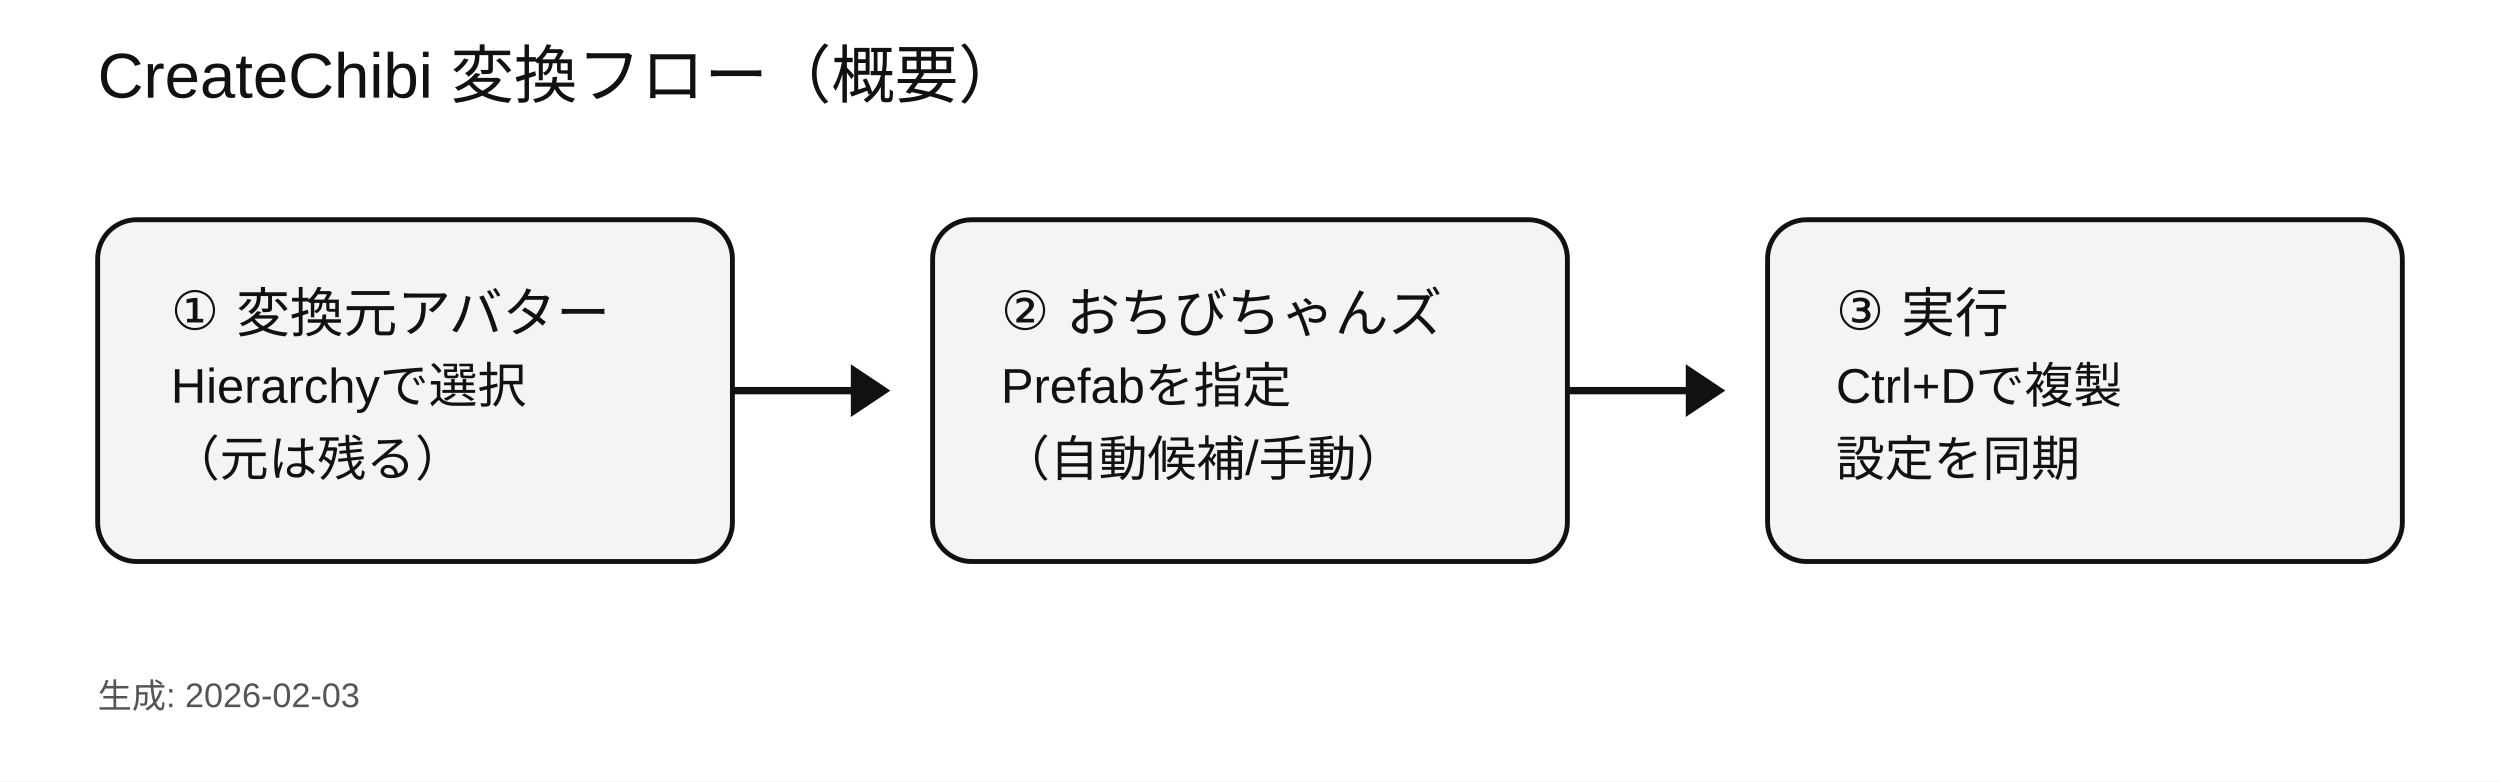
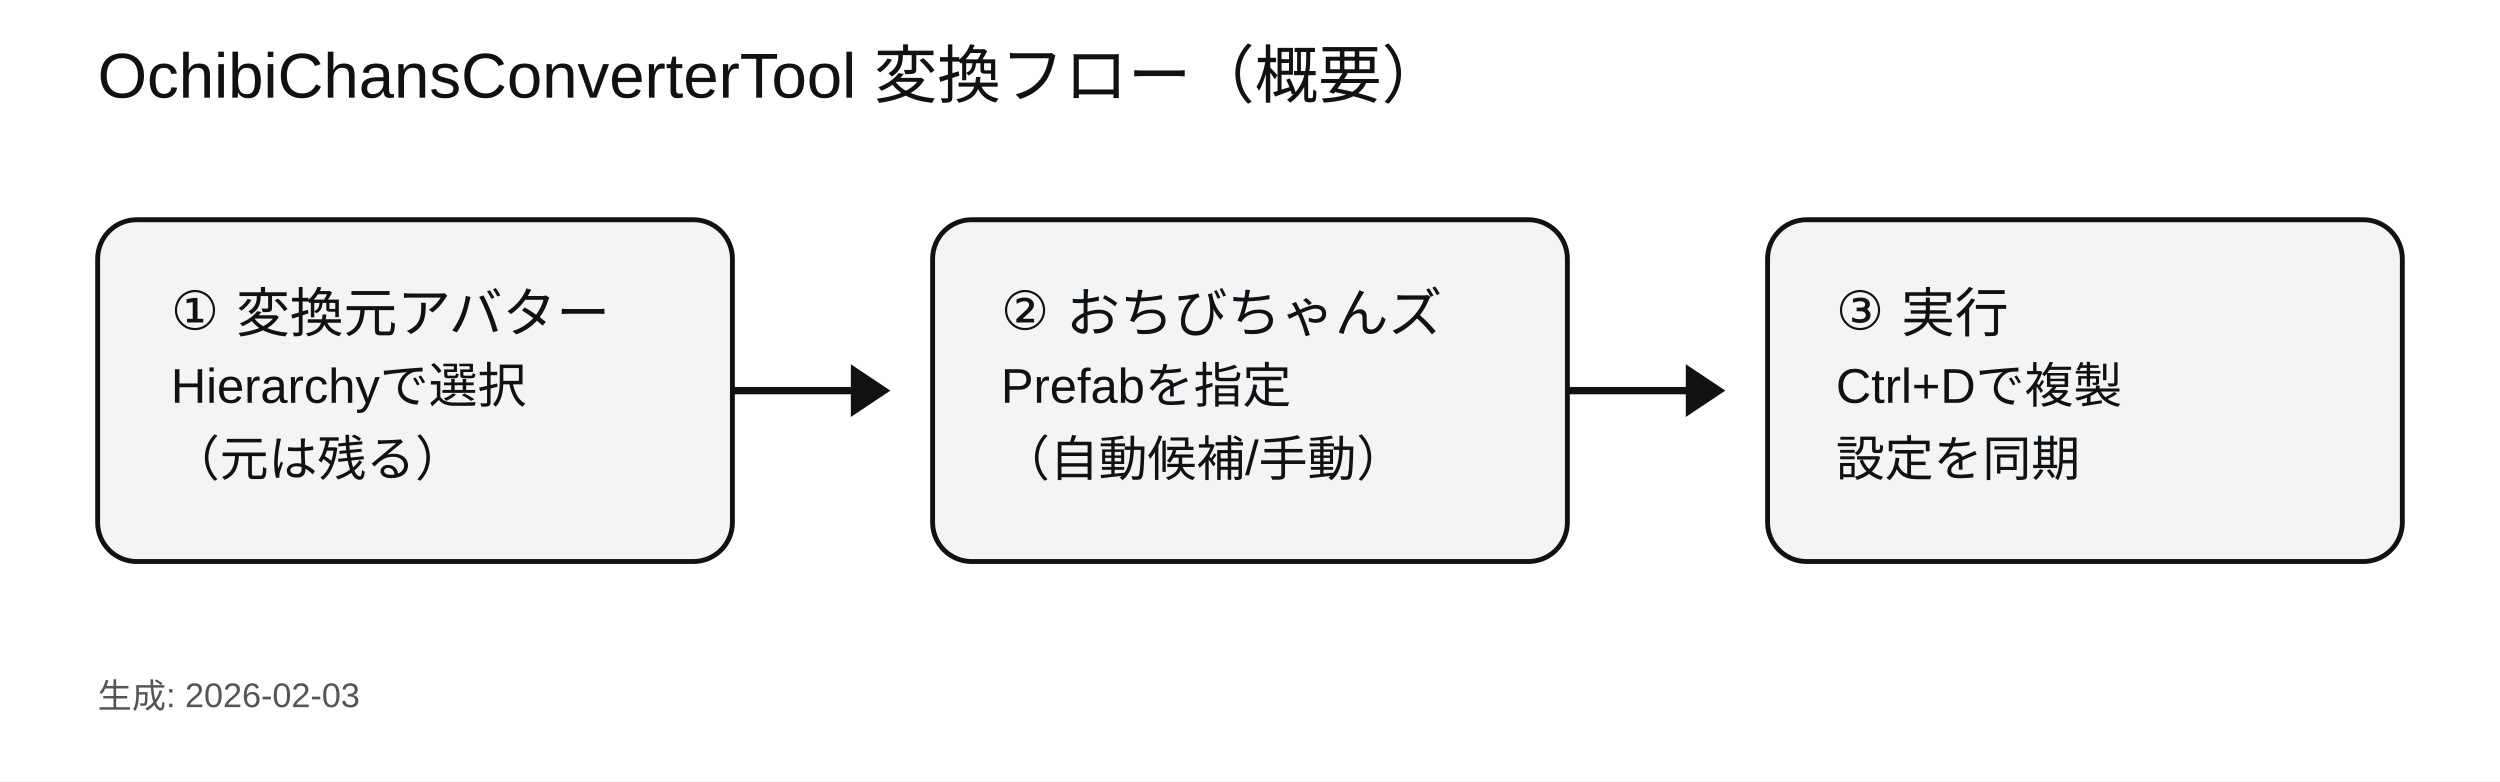
- <svg xmlns="http://www.w3.org/2000/svg" width="1024" height="320" viewBox="0 0 1024 320" role="img" aria-label="CreateChibi 変換フロー">
+ <svg xmlns="http://www.w3.org/2000/svg" width="1024" height="320" viewBox="0 0 1024 320" role="img" aria-label="OchibiChansConverterTool 変換フロー">
  <rect x="0" y="0" width="1024" height="320" fill="#ffffff" />
  <g font-family="Arial, Helvetica, sans-serif" font-size="20" fill="#111">
-     <text x="40" y="40" font-size="26">CreateChibi 変換フロー（概要）</text>
+     <text x="40" y="40" font-size="26">OchibiChansConverterTool 変換フロー（概要）</text>
    <g>
      <rect x="40" y="90" width="260" height="140" rx="16" fill="#f3f4f6" stroke="#111" stroke-width="2" />
      <text x="70" y="135" font-size="22">① 変換元アバター</text>
      <text x="70" y="165">Hierarchyで選択</text>
      <text x="70" y="195">（元は残る）</text>
    </g>
    <g>
      <rect x="382" y="90" width="260" height="140" rx="16" fill="#f3f4f6" stroke="#111" stroke-width="2" />
      <text x="410" y="135" font-size="22">② おちびちゃんズ</text>
      <text x="410" y="165">Prefabを指定</text>
      <text x="410" y="195">（自動候補/手動）</text>
    </g>
    <g>
      <rect x="724" y="90" width="260" height="140" rx="16" fill="#f3f4f6" stroke="#111" stroke-width="2" />
      <text x="752" y="135" font-size="22">③ 実行</text>
      <text x="752" y="165">Ctrl+Dで複製</text>
      <text x="752" y="195">設定を同期</text>
    </g>
    <g stroke="#111" stroke-width="3" fill="none">
      <path d="M300 160 H362" />
      <path d="M642 160 H704" />
      <path d="M362 160 l-12 -8 l0 16 z" fill="#111" />
      <path d="M704 160 l-12 -8 l0 16 z" fill="#111" />
    </g>
    <text x="40" y="290" font-size="14" fill="#555">生成: 2026-02-03</text>
  </g>
</svg>
